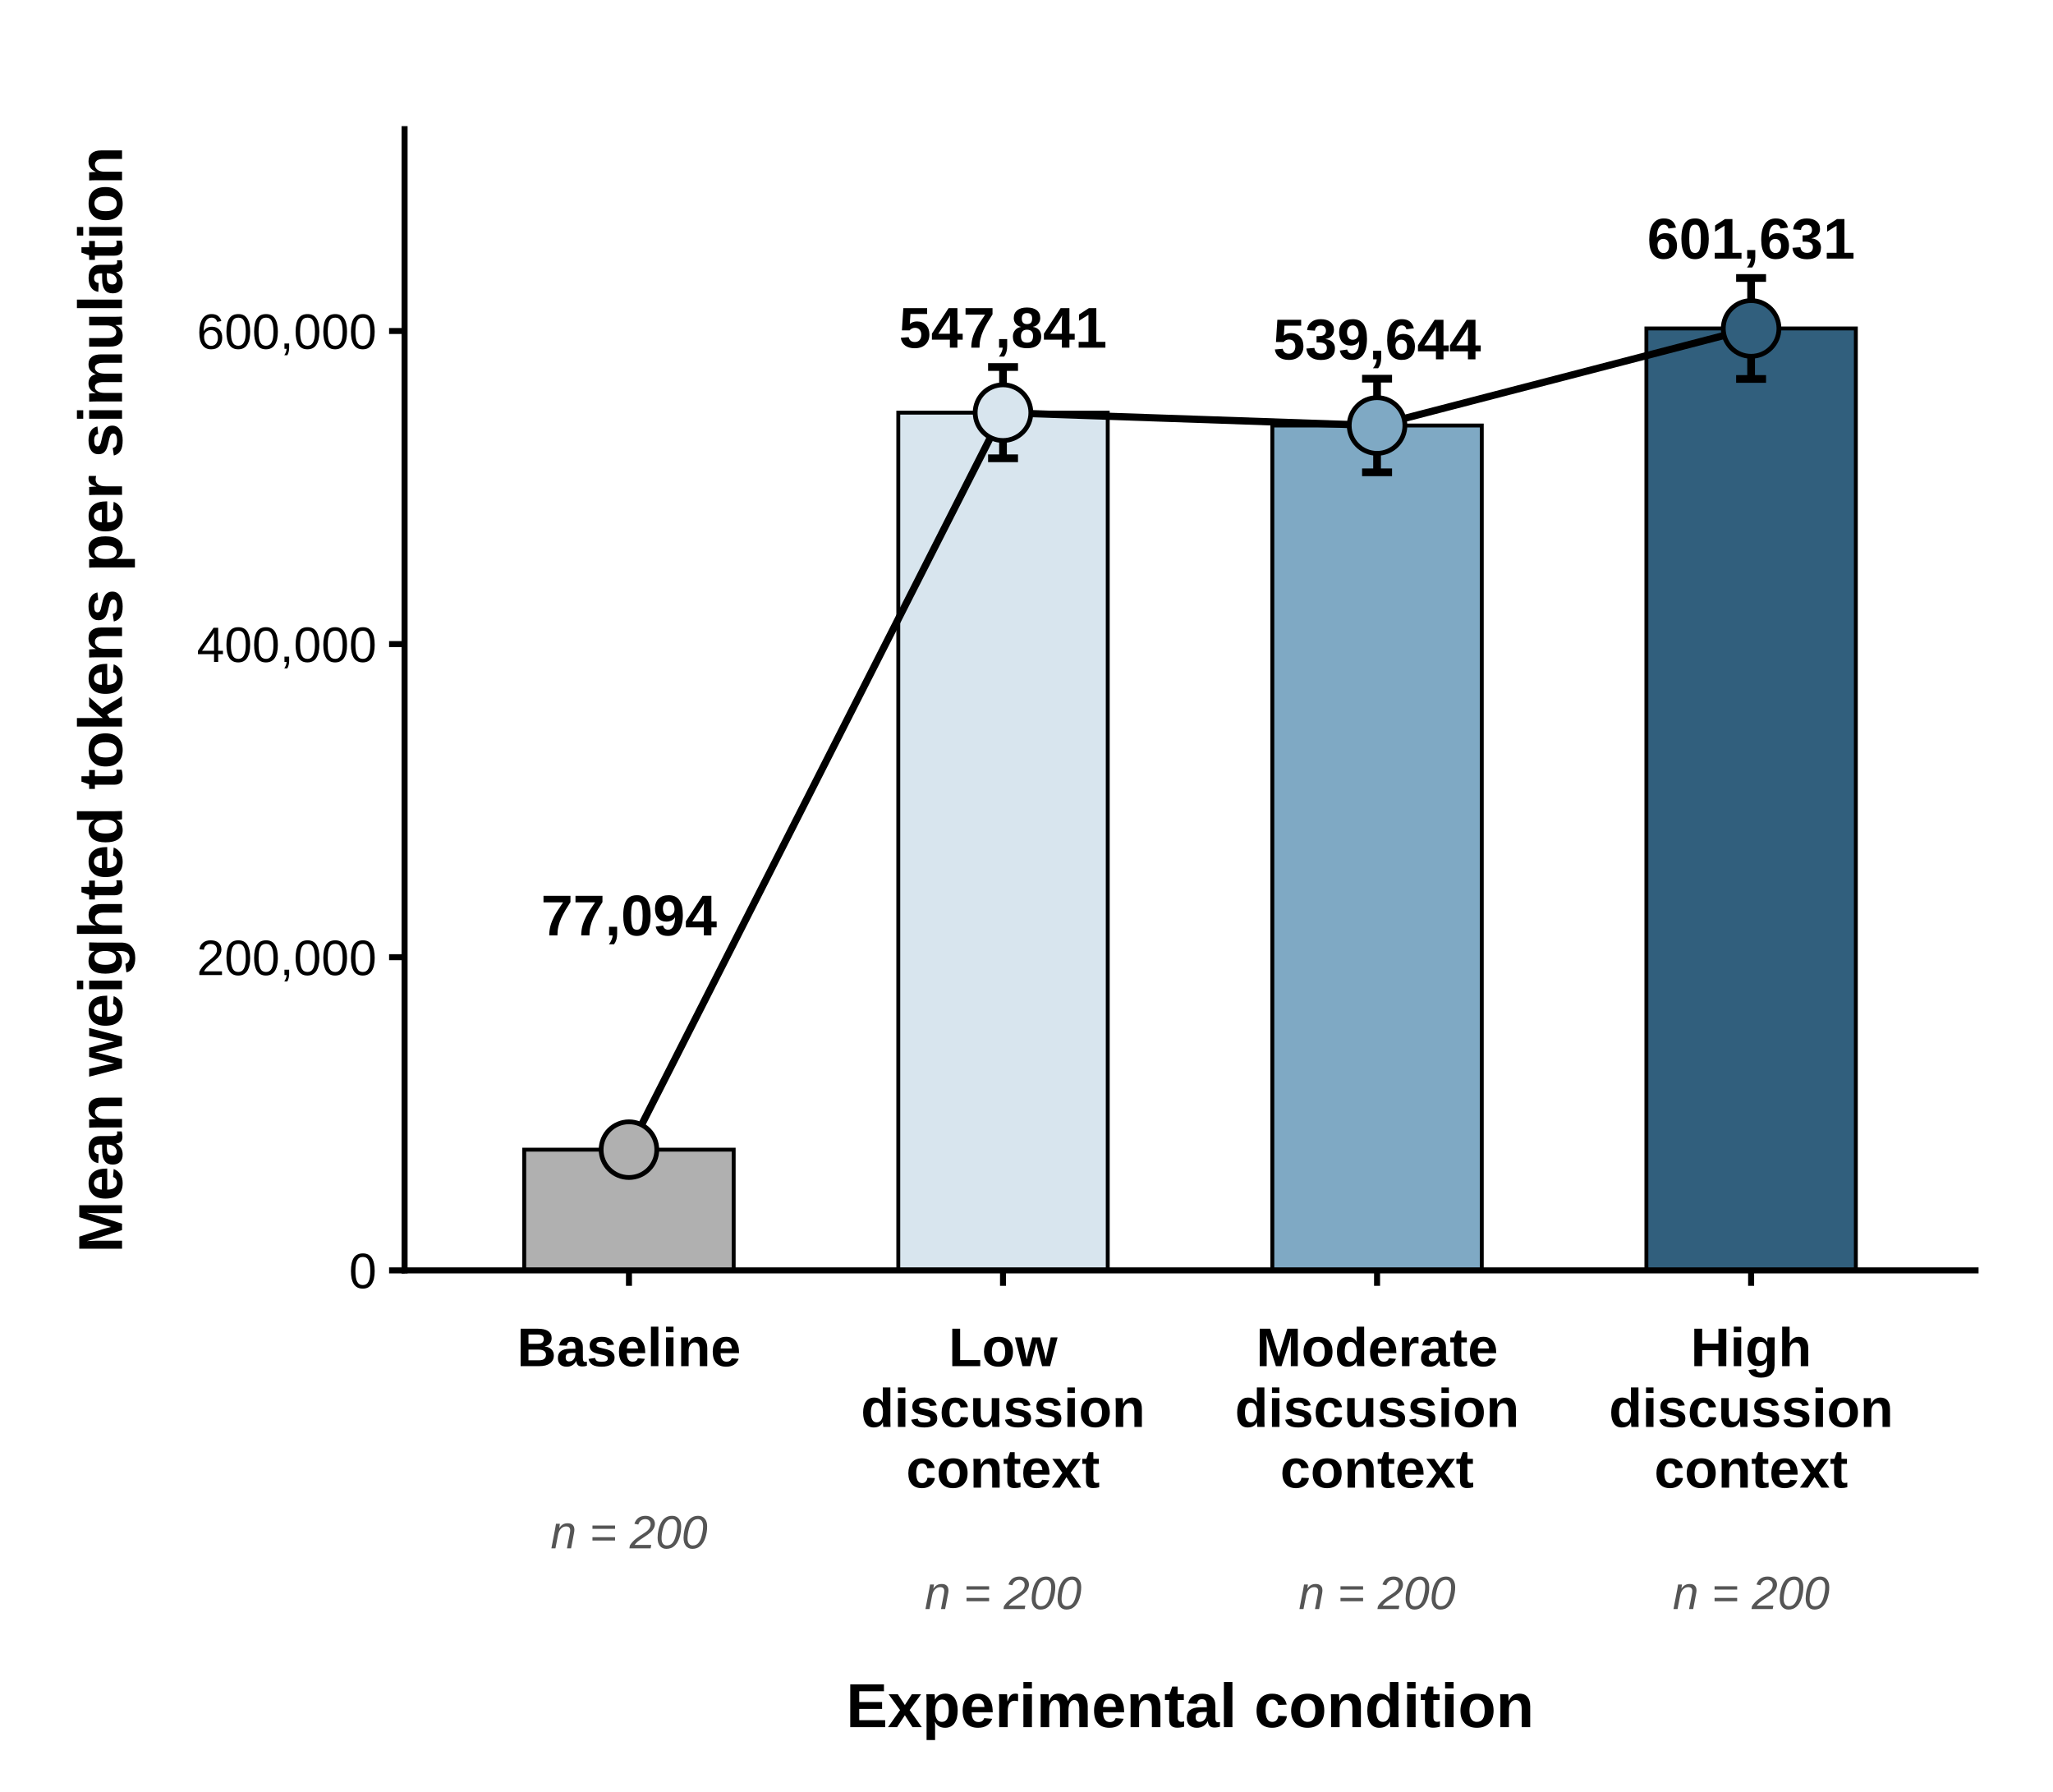
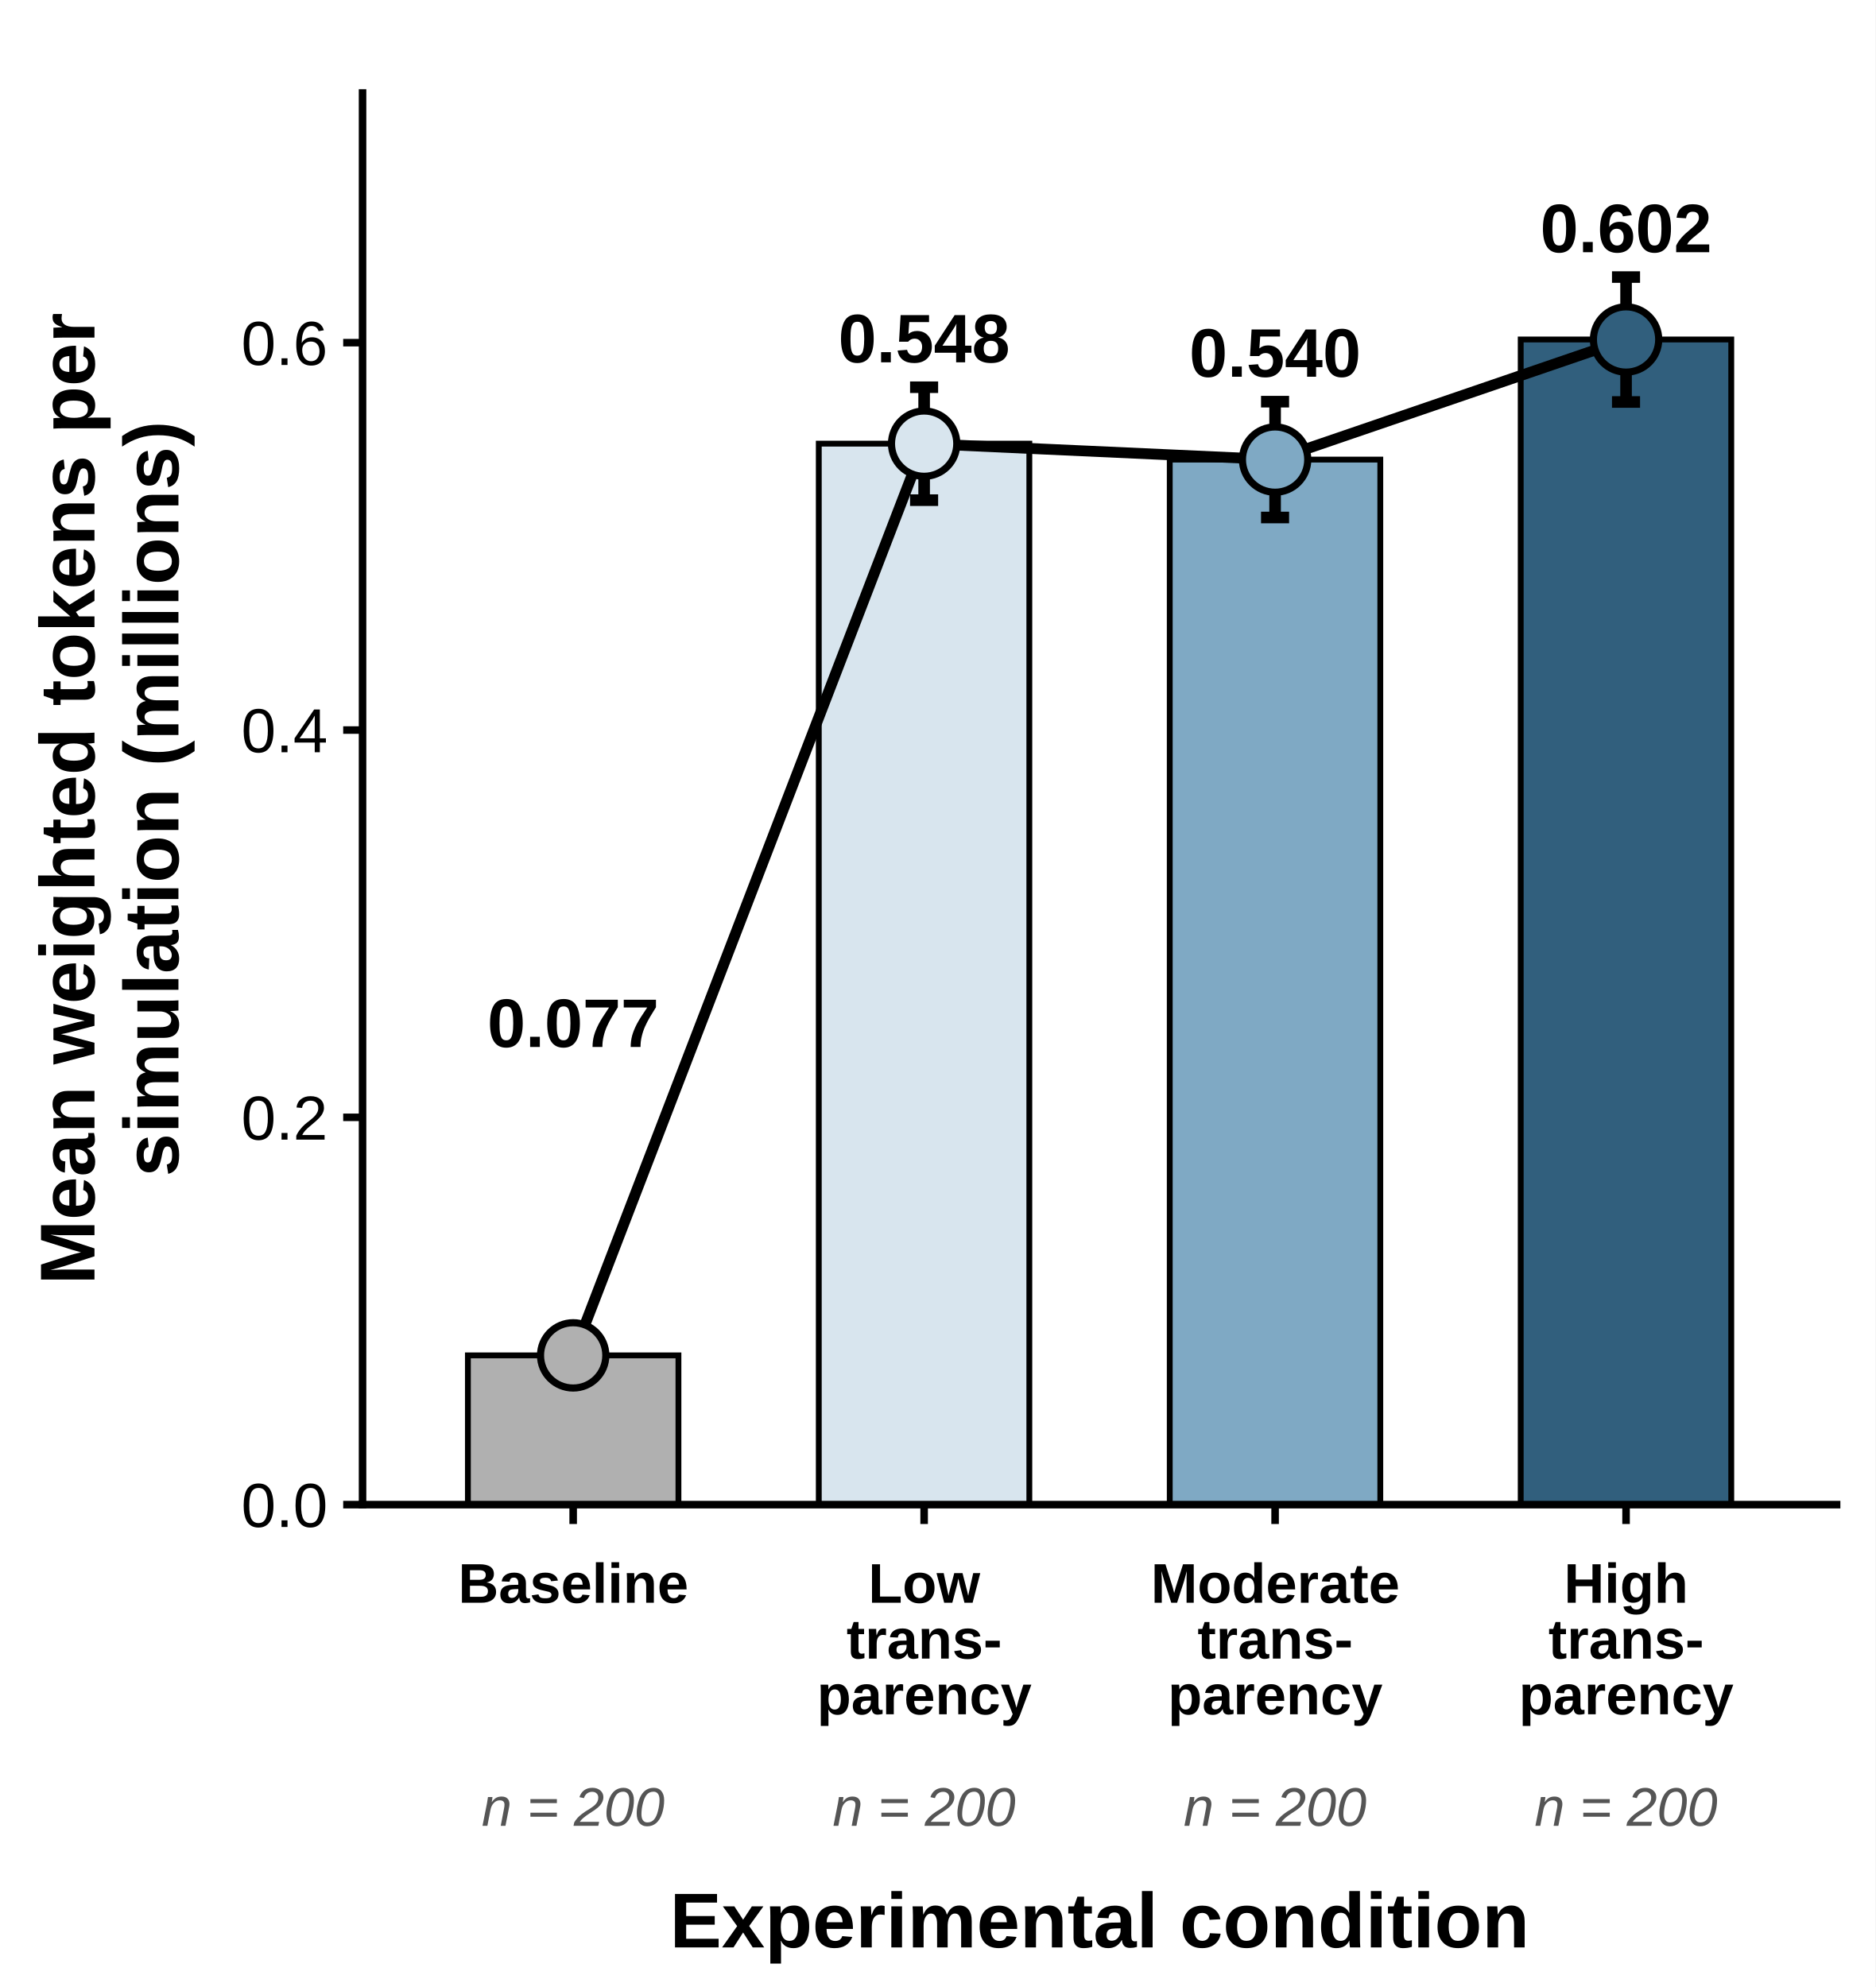
- <svg xmlns="http://www.w3.org/2000/svg" width="396.00pt" height="345.60pt" viewBox="0 0 396.00 345.60">
+ <svg xmlns="http://www.w3.org/2000/svg" width="241.20pt" height="255.60pt" viewBox="0 0 241.20 255.60">
  <g class="svglite">
    <defs>
      <style type="text/css">
    .svglite line, .svglite polyline, .svglite polygon, .svglite path, .svglite rect, .svglite circle {
      fill: none;
      stroke: #000000;
      stroke-linecap: round;
      stroke-linejoin: round;
      stroke-miterlimit: 10.00;
    }
    .svglite text {
      white-space: pre;
    }
    .svglite g.glyphgroup path {
      fill: inherit;
      stroke: none;
    }
  </style>
    </defs>
    <rect width="100%" height="100%" style="stroke: none; fill: #FFFFFF;" />
    <defs>
-       <clipPath id="cpMC4wMHwzOTYuMDB8MC4wMHwzNDUuNjA=">
-         <rect x="0.00" y="0.00" width="396.00" height="345.60" />
+       <clipPath id="cpMC4wMHwyNDEuMjB8MC4wMHwyNTUuNjA=">
+         <rect x="0.00" y="0.00" width="241.20" height="255.60" />
      </clipPath>
    </defs>
-     <g clip-path="url(#cpMC4wMHwzOTYuMDB8MC4wMHwzNDUuNjA=)">
-       <rect x="-0" y="0.00" width="396.00" height="345.60" style="stroke-width: 1.16; stroke: #FFFFFF; fill: #FFFFFF;" />
-       <rect x="78.04" y="24.91" width="303.02" height="220.11" style="stroke-width: 1.16; stroke: none; fill: #FFFFFF;" />
-       <rect x="101.12" y="221.74" width="40.40" height="23.28" style="stroke-width: 0.75; stroke-linecap: butt; stroke-linejoin: miter; fill: #B0B0B0;" />
-       <rect x="173.27" y="79.59" width="40.40" height="165.42" style="stroke-width: 0.75; stroke-linecap: butt; stroke-linejoin: miter; fill: #D8E5EE;" />
-       <rect x="245.42" y="82.07" width="40.40" height="162.95" style="stroke-width: 0.75; stroke-linecap: butt; stroke-linejoin: miter; fill: #7FA9C4;" />
-       <rect x="317.57" y="63.35" width="40.40" height="181.66" style="stroke-width: 0.75; stroke-linecap: butt; stroke-linejoin: miter; fill: #315F7D;" />
-       <polyline points="121.32,221.74 193.47,79.59 265.62,82.07 337.77,63.35 " style="stroke-width: 1.39; stroke-linecap: butt;" />
-       <polyline points="118.44,220.46 124.21,220.46 " style="stroke-width: 1.49; stroke-linecap: butt;" />
-       <polyline points="121.32,220.46 121.32,223.02 " style="stroke-width: 1.49; stroke-linecap: butt;" />
-       <polyline points="118.44,223.02 124.21,223.02 " style="stroke-width: 1.49; stroke-linecap: butt;" />
-       <polyline points="190.59,70.79 196.36,70.79 " style="stroke-width: 1.49; stroke-linecap: butt;" />
-       <polyline points="193.47,70.79 193.47,88.39 " style="stroke-width: 1.49; stroke-linecap: butt;" />
-       <polyline points="190.59,88.39 196.36,88.39 " style="stroke-width: 1.49; stroke-linecap: butt;" />
-       <polyline points="262.73,73.04 268.51,73.04 " style="stroke-width: 1.49; stroke-linecap: butt;" />
-       <polyline points="265.62,73.04 265.62,91.10 " style="stroke-width: 1.49; stroke-linecap: butt;" />
-       <polyline points="262.73,91.10 268.51,91.10 " style="stroke-width: 1.49; stroke-linecap: butt;" />
-       <polyline points="334.88,53.62 340.65,53.62 " style="stroke-width: 1.49; stroke-linecap: butt;" />
-       <polyline points="337.77,53.62 337.77,73.09 " style="stroke-width: 1.49; stroke-linecap: butt;" />
-       <polyline points="334.88,73.09 340.65,73.09 " style="stroke-width: 1.49; stroke-linecap: butt;" />
-       <circle cx="121.32" cy="221.74" r="5.37" style="stroke-width: 0.92; fill: #B0B0B0;" />
-       <circle cx="193.47" cy="79.59" r="5.37" style="stroke-width: 0.92; fill: #D8E5EE;" />
-       <circle cx="265.62" cy="82.07" r="5.37" style="stroke-width: 0.92; fill: #7FA9C4;" />
-       <circle cx="337.77" cy="63.35" r="5.37" style="stroke-width: 0.92; fill: #315F7D;" />
-       <text x="121.32" y="180.41" text-anchor="middle" style="font-size: 11.10px; font-weight: bold; font-family: &quot;Arial&quot;;" textLength="33.94px" lengthAdjust="spacingAndGlyphs">77,094</text>
-       <text x="193.47" y="67.06" text-anchor="middle" style="font-size: 11.10px; font-weight: bold; font-family: &quot;Arial&quot;;" textLength="40.11px" lengthAdjust="spacingAndGlyphs">547,841</text>
-       <text x="265.62" y="69.31" text-anchor="middle" style="font-size: 11.10px; font-weight: bold; font-family: &quot;Arial&quot;;" textLength="40.11px" lengthAdjust="spacingAndGlyphs">539,644</text>
-       <text x="337.77" y="49.88" text-anchor="middle" style="font-size: 11.10px; font-weight: bold; font-family: &quot;Arial&quot;;" textLength="40.11px" lengthAdjust="spacingAndGlyphs">601,631</text>
-       <polyline points="78.04,245.02 78.04,24.91 " style="stroke-width: 1.16; stroke-linecap: square;" />
-       <text x="72.66" y="248.45" text-anchor="end" style="font-size: 9.60px; font-family: &quot;Arial&quot;;" textLength="5.33px" lengthAdjust="spacingAndGlyphs">0</text>
-       <text x="72.66" y="188.06" text-anchor="end" style="font-size: 9.60px; font-family: &quot;Arial&quot;;" textLength="34.64px" lengthAdjust="spacingAndGlyphs">200,000</text>
-       <text x="72.66" y="127.67" text-anchor="end" style="font-size: 9.60px; font-family: &quot;Arial&quot;;" textLength="34.64px" lengthAdjust="spacingAndGlyphs">400,000</text>
-       <text x="72.66" y="67.28" text-anchor="end" style="font-size: 9.60px; font-family: &quot;Arial&quot;;" textLength="34.64px" lengthAdjust="spacingAndGlyphs">600,000</text>
-       <polyline points="75.05,245.02 78.04,245.02 " style="stroke-width: 1.16; stroke-linecap: butt;" />
-       <polyline points="75.05,184.62 78.04,184.62 " style="stroke-width: 1.16; stroke-linecap: butt;" />
-       <polyline points="75.05,124.23 78.04,124.23 " style="stroke-width: 1.16; stroke-linecap: butt;" />
-       <polyline points="75.05,63.84 78.04,63.84 " style="stroke-width: 1.16; stroke-linecap: butt;" />
-       <polyline points="78.04,245.02 381.06,245.02 " style="stroke-width: 1.16; stroke-linecap: square;" />
-       <polyline points="121.32,248.00 121.32,245.02 " style="stroke-width: 1.16; stroke-linecap: butt;" />
-       <polyline points="193.47,248.00 193.47,245.02 " style="stroke-width: 1.16; stroke-linecap: butt;" />
-       <polyline points="265.62,248.00 265.62,245.02 " style="stroke-width: 1.16; stroke-linecap: butt;" />
-       <polyline points="337.77,248.00 337.77,245.02 " style="stroke-width: 1.16; stroke-linecap: butt;" />
-       <text x="99.72" y="263.49" style="font-size: 10.50px; font-weight: bold; font-family: &quot;Arial&quot;;" textLength="43.20px" lengthAdjust="spacingAndGlyphs">Baseline</text>
-       <text x="106.20" y="298.64" style="font-size: 9.00px; font-style: italic;fill: #555555; font-family: &quot;Arial&quot;;" textLength="5.00px" lengthAdjust="spacingAndGlyphs">n</text>
-       <text x="113.70" y="298.64" style="font-size: 9.00px; font-style: italic;fill: #555555; font-family: &quot;Arial&quot;;" textLength="5.25px" lengthAdjust="spacingAndGlyphs">=</text>
-       <text x="121.45" y="298.64" style="font-size: 9.00px; font-style: italic;fill: #555555; font-family: &quot;Arial&quot;;" textLength="15.00px" lengthAdjust="spacingAndGlyphs">200</text>
-       <text x="182.98" y="263.49" style="font-size: 10.50px; font-weight: bold; font-family: &quot;Arial&quot;;" textLength="20.98px" lengthAdjust="spacingAndGlyphs">Low</text>
-       <text x="166.05" y="275.21" style="font-size: 10.50px; font-weight: bold; font-family: &quot;Arial&quot;;" textLength="54.84px" lengthAdjust="spacingAndGlyphs">discussion</text>
-       <text x="174.80" y="286.92" style="font-size: 10.50px; font-weight: bold; font-family: &quot;Arial&quot;;" textLength="37.34px" lengthAdjust="spacingAndGlyphs">context</text>
-       <text x="178.35" y="310.35" style="font-size: 9.00px; font-style: italic;fill: #555555; font-family: &quot;Arial&quot;;" textLength="5.00px" lengthAdjust="spacingAndGlyphs">n</text>
-       <text x="185.85" y="310.35" style="font-size: 9.00px; font-style: italic;fill: #555555; font-family: &quot;Arial&quot;;" textLength="5.25px" lengthAdjust="spacingAndGlyphs">=</text>
-       <text x="193.60" y="310.35" style="font-size: 9.00px; font-style: italic;fill: #555555; font-family: &quot;Arial&quot;;" textLength="15.00px" lengthAdjust="spacingAndGlyphs">200</text>
-       <text x="242.28" y="263.49" style="font-size: 10.50px; font-weight: bold; font-family: &quot;Arial&quot;;" textLength="46.69px" lengthAdjust="spacingAndGlyphs">Moderate</text>
-       <text x="238.20" y="275.21" style="font-size: 10.50px; font-weight: bold; font-family: &quot;Arial&quot;;" textLength="54.84px" lengthAdjust="spacingAndGlyphs">discussion</text>
-       <text x="246.95" y="286.92" style="font-size: 10.50px; font-weight: bold; font-family: &quot;Arial&quot;;" textLength="37.34px" lengthAdjust="spacingAndGlyphs">context</text>
-       <text x="250.49" y="310.35" style="font-size: 9.00px; font-style: italic;fill: #555555; font-family: &quot;Arial&quot;;" textLength="5.00px" lengthAdjust="spacingAndGlyphs">n</text>
-       <text x="257.99" y="310.35" style="font-size: 9.00px; font-style: italic;fill: #555555; font-family: &quot;Arial&quot;;" textLength="5.25px" lengthAdjust="spacingAndGlyphs">=</text>
-       <text x="265.74" y="310.35" style="font-size: 9.00px; font-style: italic;fill: #555555; font-family: &quot;Arial&quot;;" textLength="15.00px" lengthAdjust="spacingAndGlyphs">200</text>
-       <text x="326.11" y="263.49" style="font-size: 10.50px; font-weight: bold; font-family: &quot;Arial&quot;;" textLength="23.31px" lengthAdjust="spacingAndGlyphs">High</text>
-       <text x="310.35" y="275.21" style="font-size: 10.50px; font-weight: bold; font-family: &quot;Arial&quot;;" textLength="54.84px" lengthAdjust="spacingAndGlyphs">discussion</text>
-       <text x="319.10" y="286.92" style="font-size: 10.50px; font-weight: bold; font-family: &quot;Arial&quot;;" textLength="37.34px" lengthAdjust="spacingAndGlyphs">context</text>
-       <text x="322.64" y="310.35" style="font-size: 9.00px; font-style: italic;fill: #555555; font-family: &quot;Arial&quot;;" textLength="5.00px" lengthAdjust="spacingAndGlyphs">n</text>
-       <text x="330.14" y="310.35" style="font-size: 9.00px; font-style: italic;fill: #555555; font-family: &quot;Arial&quot;;" textLength="5.25px" lengthAdjust="spacingAndGlyphs">=</text>
-       <text x="337.89" y="310.35" style="font-size: 9.00px; font-style: italic;fill: #555555; font-family: &quot;Arial&quot;;" textLength="15.00px" lengthAdjust="spacingAndGlyphs">200</text>
-       <text x="229.55" y="333.12" text-anchor="middle" style="font-size: 12.00px; font-weight: bold; font-family: &quot;Arial&quot;;" textLength="132.64px" lengthAdjust="spacingAndGlyphs">Experimental condition</text>
-       <text transform="translate(23.54,134.96) rotate(-90)" text-anchor="middle" style="font-size: 12.00px; font-weight: bold; font-family: &quot;Arial&quot;;" textLength="213.30px" lengthAdjust="spacingAndGlyphs">Mean weighted tokens per simulation</text>
+     <g clip-path="url(#cpMC4wMHwyNDEuMjB8MC4wMHwyNTUuNjA=)">
+       <rect x="0.00" y="0.00" width="241.20" height="255.60" style="stroke-width: 0.97; stroke: #FFFFFF; fill: #FFFFFF;" />
+       <rect x="46.63" y="11.96" width="189.59" height="181.60" style="stroke-width: 0.97; stroke: none; fill: #FFFFFF;" />
+       <rect x="60.18" y="174.35" width="27.08" height="19.21" style="stroke-width: 0.75; stroke-linecap: butt; stroke-linejoin: miter; fill: #B0B0B0;" />
+       <rect x="105.31" y="57.07" width="27.08" height="136.48" style="stroke-width: 0.75; stroke-linecap: butt; stroke-linejoin: miter; fill: #D8E5EE;" />
+       <rect x="150.45" y="59.12" width="27.08" height="134.44" style="stroke-width: 0.75; stroke-linecap: butt; stroke-linejoin: miter; fill: #7FA9C4;" />
+       <rect x="195.59" y="43.67" width="27.08" height="149.88" style="stroke-width: 0.75; stroke-linecap: butt; stroke-linejoin: miter; fill: #315F7D;" />
+       <polyline points="73.72,174.35 118.86,57.07 164.00,59.12 209.14,43.67 " style="stroke-width: 1.39; stroke-linecap: butt;" />
+       <polyline points="71.91,173.29 75.52,173.29 " style="stroke-width: 1.49; stroke-linecap: butt;" />
+       <polyline points="73.72,173.29 73.72,175.40 " style="stroke-width: 1.49; stroke-linecap: butt;" />
+       <polyline points="71.91,175.40 75.52,175.40 " style="stroke-width: 1.49; stroke-linecap: butt;" />
+       <polyline points="117.05,49.81 120.66,49.81 " style="stroke-width: 1.49; stroke-linecap: butt;" />
+       <polyline points="118.86,49.81 118.86,64.34 " style="stroke-width: 1.49; stroke-linecap: butt;" />
+       <polyline points="117.05,64.34 120.66,64.34 " style="stroke-width: 1.49; stroke-linecap: butt;" />
+       <polyline points="162.19,51.67 165.80,51.67 " style="stroke-width: 1.49; stroke-linecap: butt;" />
+       <polyline points="164.00,51.67 164.00,66.57 " style="stroke-width: 1.49; stroke-linecap: butt;" />
+       <polyline points="162.19,66.57 165.80,66.57 " style="stroke-width: 1.49; stroke-linecap: butt;" />
+       <polyline points="207.33,35.64 210.94,35.64 " style="stroke-width: 1.49; stroke-linecap: butt;" />
+       <polyline points="209.14,35.64 209.14,51.71 " style="stroke-width: 1.49; stroke-linecap: butt;" />
+       <polyline points="207.33,51.71 210.94,51.71 " style="stroke-width: 1.49; stroke-linecap: butt;" />
+       <circle cx="73.72" cy="174.35" r="4.20" style="stroke-width: 0.92; fill: #B0B0B0;" />
+       <circle cx="118.86" cy="57.07" r="4.20" style="stroke-width: 0.92; fill: #D8E5EE;" />
+       <circle cx="164.00" cy="59.12" r="4.20" style="stroke-width: 0.92; fill: #7FA9C4;" />
+       <circle cx="209.14" cy="43.67" r="4.20" style="stroke-width: 0.92; fill: #315F7D;" />
+       <text x="73.72" y="134.68" text-anchor="middle" style="font-size: 8.82px; font-weight: bold; font-family: &quot;Arial&quot;;" textLength="22.08px" lengthAdjust="spacingAndGlyphs">0.077</text>
+       <text x="118.86" y="46.61" text-anchor="middle" style="font-size: 8.82px; font-weight: bold; font-family: &quot;Arial&quot;;" textLength="22.08px" lengthAdjust="spacingAndGlyphs">0.548</text>
+       <text x="164.00" y="48.46" text-anchor="middle" style="font-size: 8.82px; font-weight: bold; font-family: &quot;Arial&quot;;" textLength="22.08px" lengthAdjust="spacingAndGlyphs">0.540</text>
+       <text x="209.14" y="32.44" text-anchor="middle" style="font-size: 8.82px; font-weight: bold; font-family: &quot;Arial&quot;;" textLength="22.08px" lengthAdjust="spacingAndGlyphs">0.602</text>
+       <polyline points="46.63,193.55 46.63,11.96 " style="stroke-width: 0.97; stroke-linecap: square;" />
+       <text x="42.15" y="196.42" text-anchor="end" style="font-size: 8.00px; font-family: &quot;Arial&quot;;" textLength="11.12px" lengthAdjust="spacingAndGlyphs">0.0</text>
+       <text x="42.15" y="146.60" text-anchor="end" style="font-size: 8.00px; font-family: &quot;Arial&quot;;" textLength="11.12px" lengthAdjust="spacingAndGlyphs">0.2</text>
+       <text x="42.15" y="96.77" text-anchor="end" style="font-size: 8.00px; font-family: &quot;Arial&quot;;" textLength="11.12px" lengthAdjust="spacingAndGlyphs">0.4</text>
+       <text x="42.15" y="46.95" text-anchor="end" style="font-size: 8.00px; font-family: &quot;Arial&quot;;" textLength="11.12px" lengthAdjust="spacingAndGlyphs">0.6</text>
+       <polyline points="44.14,193.55 46.63,193.55 " style="stroke-width: 0.97; stroke-linecap: butt;" />
+       <polyline points="44.14,143.73 46.63,143.73 " style="stroke-width: 0.97; stroke-linecap: butt;" />
+       <polyline points="44.14,93.91 46.63,93.91 " style="stroke-width: 0.97; stroke-linecap: butt;" />
+       <polyline points="44.14,44.08 46.63,44.08 " style="stroke-width: 0.97; stroke-linecap: butt;" />
+       <polyline points="46.63,193.55 236.22,193.55 " style="stroke-width: 0.97; stroke-linecap: square;" />
+       <polyline points="73.72,196.04 73.72,193.55 " style="stroke-width: 0.97; stroke-linecap: butt;" />
+       <polyline points="118.86,196.04 118.86,193.55 " style="stroke-width: 0.97; stroke-linecap: butt;" />
+       <polyline points="164.00,196.04 164.00,193.55 " style="stroke-width: 0.97; stroke-linecap: butt;" />
+       <polyline points="209.14,196.04 209.14,193.55 " style="stroke-width: 0.97; stroke-linecap: butt;" />
+       <text x="58.93" y="206.17" style="font-size: 7.20px; font-weight: bold; font-family: &quot;Arial&quot;;" textLength="29.58px" lengthAdjust="spacingAndGlyphs">Baseline</text>
+       <text x="61.95" y="234.87" style="font-size: 7.00px; font-style: italic;fill: #555555; font-family: &quot;Arial&quot;;" textLength="3.89px" lengthAdjust="spacingAndGlyphs">n</text>
+       <text x="67.78" y="234.87" style="font-size: 7.00px; font-style: italic;fill: #555555; font-family: &quot;Arial&quot;;" textLength="4.09px" lengthAdjust="spacingAndGlyphs">=</text>
+       <text x="73.81" y="234.87" style="font-size: 7.00px; font-style: italic;fill: #555555; font-family: &quot;Arial&quot;;" textLength="11.67px" lengthAdjust="spacingAndGlyphs">200</text>
+       <text x="111.67" y="206.17" style="font-size: 7.20px; font-weight: bold; font-family: &quot;Arial&quot;;" textLength="14.38px" lengthAdjust="spacingAndGlyphs">Low</text>
+       <text x="108.87" y="213.35" style="font-size: 7.20px; font-weight: bold; font-family: &quot;Arial&quot;;" textLength="19.97px" lengthAdjust="spacingAndGlyphs">trans-</text>
+       <text x="105.07" y="220.52" style="font-size: 7.20px; font-weight: bold; font-family: &quot;Arial&quot;;" textLength="27.58px" lengthAdjust="spacingAndGlyphs">parency</text>
+       <text x="107.09" y="234.87" style="font-size: 7.00px; font-style: italic;fill: #555555; font-family: &quot;Arial&quot;;" textLength="3.89px" lengthAdjust="spacingAndGlyphs">n</text>
+       <text x="112.92" y="234.87" style="font-size: 7.00px; font-style: italic;fill: #555555; font-family: &quot;Arial&quot;;" textLength="4.09px" lengthAdjust="spacingAndGlyphs">=</text>
+       <text x="118.95" y="234.87" style="font-size: 7.00px; font-style: italic;fill: #555555; font-family: &quot;Arial&quot;;" textLength="11.67px" lengthAdjust="spacingAndGlyphs">200</text>
+       <text x="148.02" y="206.17" style="font-size: 7.20px; font-weight: bold; font-family: &quot;Arial&quot;;" textLength="31.95px" lengthAdjust="spacingAndGlyphs">Moderate</text>
+       <text x="154.01" y="213.35" style="font-size: 7.20px; font-weight: bold; font-family: &quot;Arial&quot;;" textLength="19.97px" lengthAdjust="spacingAndGlyphs">trans-</text>
+       <text x="150.21" y="220.52" style="font-size: 7.20px; font-weight: bold; font-family: &quot;Arial&quot;;" textLength="27.58px" lengthAdjust="spacingAndGlyphs">parency</text>
+       <text x="152.23" y="234.87" style="font-size: 7.00px; font-style: italic;fill: #555555; font-family: &quot;Arial&quot;;" textLength="3.89px" lengthAdjust="spacingAndGlyphs">n</text>
+       <text x="158.06" y="234.87" style="font-size: 7.00px; font-style: italic;fill: #555555; font-family: &quot;Arial&quot;;" textLength="4.09px" lengthAdjust="spacingAndGlyphs">=</text>
+       <text x="164.09" y="234.87" style="font-size: 7.00px; font-style: italic;fill: #555555; font-family: &quot;Arial&quot;;" textLength="11.67px" lengthAdjust="spacingAndGlyphs">200</text>
+       <text x="201.15" y="206.17" style="font-size: 7.20px; font-weight: bold; font-family: &quot;Arial&quot;;" textLength="15.97px" lengthAdjust="spacingAndGlyphs">High</text>
+       <text x="199.15" y="213.35" style="font-size: 7.20px; font-weight: bold; font-family: &quot;Arial&quot;;" textLength="19.97px" lengthAdjust="spacingAndGlyphs">trans-</text>
+       <text x="195.35" y="220.52" style="font-size: 7.20px; font-weight: bold; font-family: &quot;Arial&quot;;" textLength="27.58px" lengthAdjust="spacingAndGlyphs">parency</text>
+       <text x="197.37" y="234.87" style="font-size: 7.00px; font-style: italic;fill: #555555; font-family: &quot;Arial&quot;;" textLength="3.89px" lengthAdjust="spacingAndGlyphs">n</text>
+       <text x="203.20" y="234.87" style="font-size: 7.00px; font-style: italic;fill: #555555; font-family: &quot;Arial&quot;;" textLength="4.09px" lengthAdjust="spacingAndGlyphs">=</text>
+       <text x="209.23" y="234.87" style="font-size: 7.00px; font-style: italic;fill: #555555; font-family: &quot;Arial&quot;;" textLength="11.67px" lengthAdjust="spacingAndGlyphs">200</text>
+       <text x="141.43" y="250.51" text-anchor="middle" style="font-size: 10.00px; font-weight: bold; font-family: &quot;Arial&quot;;" textLength="110.59px" lengthAdjust="spacingAndGlyphs">Experimental condition</text>
+       <text transform="translate(12.15,102.75) rotate(-90)" text-anchor="middle" style="font-size: 10.00px; font-weight: bold; font-family: &quot;Arial&quot;;" textLength="125.05px" lengthAdjust="spacingAndGlyphs">Mean weighted tokens per</text>
+       <text transform="translate(22.95,102.75) rotate(-90)" text-anchor="middle" style="font-size: 10.00px; font-weight: bold; font-family: &quot;Arial&quot;;" textLength="97.25px" lengthAdjust="spacingAndGlyphs">simulation (millions)</text>
    </g>
  </g>
</svg>
